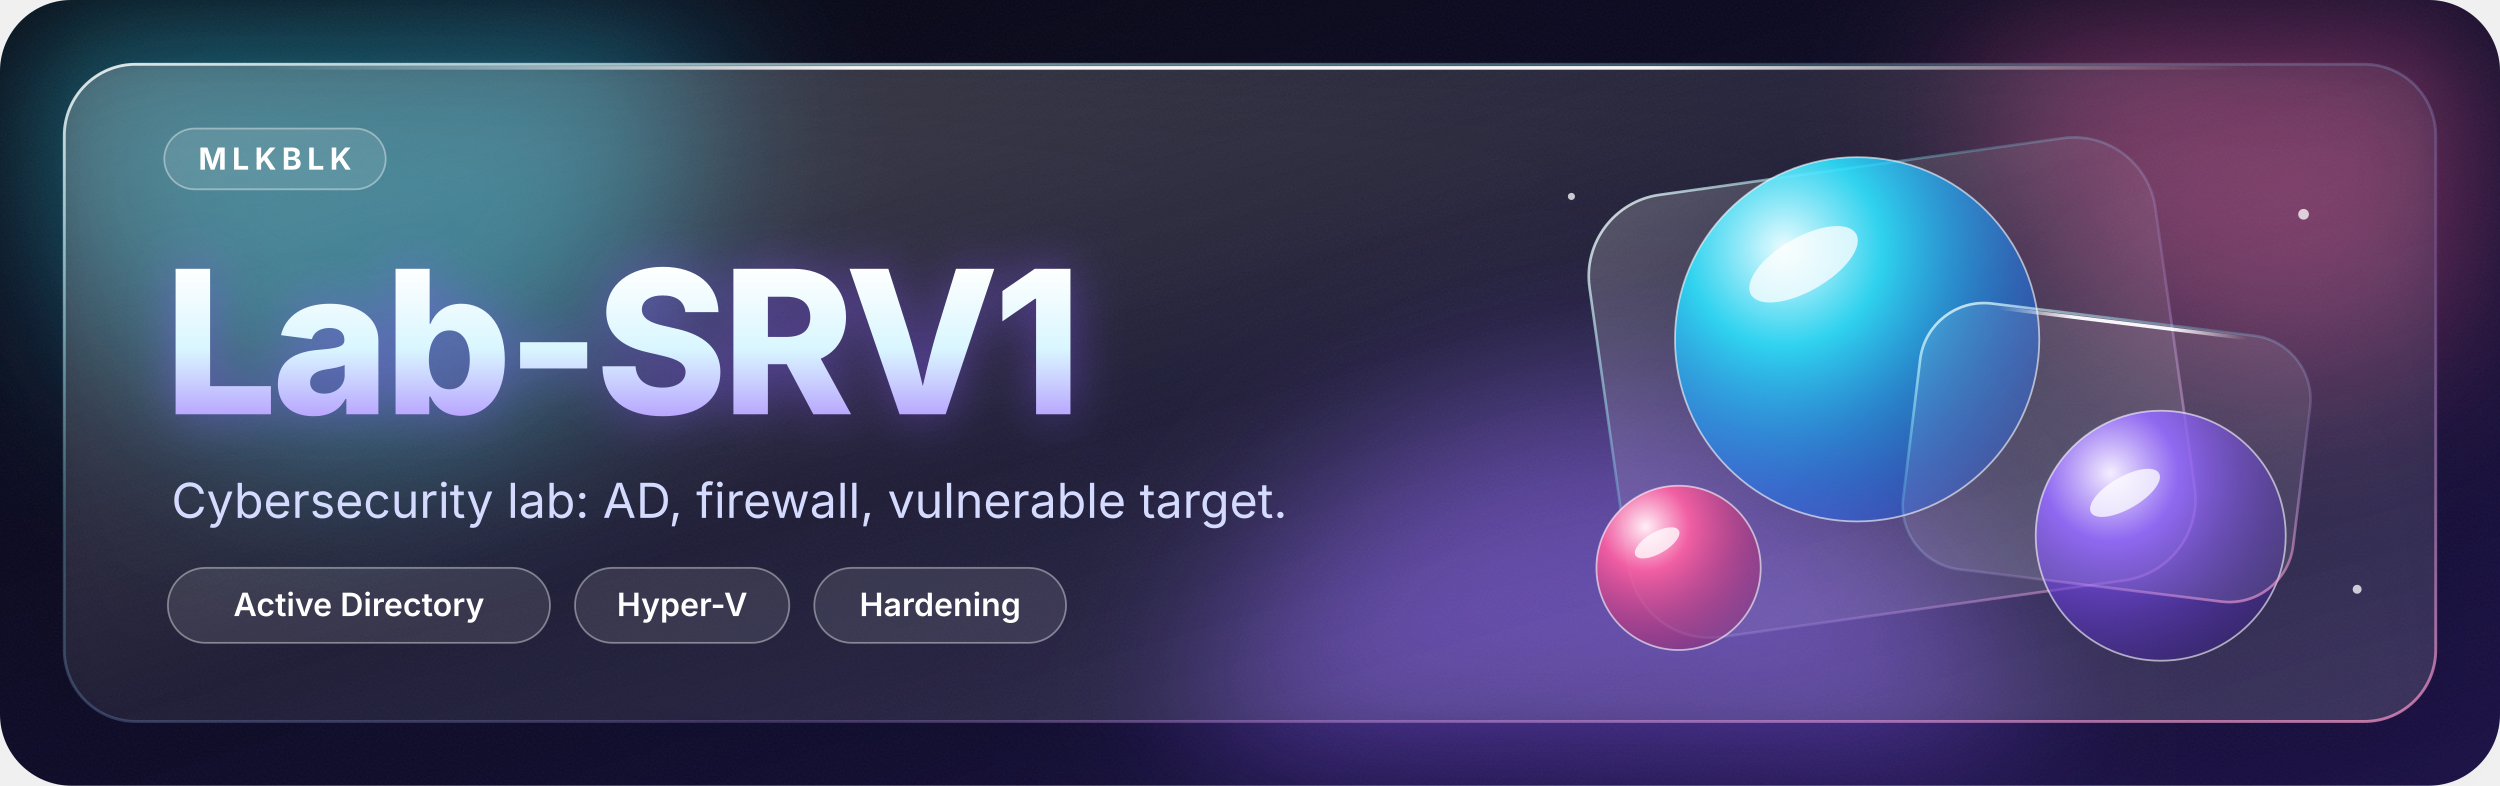
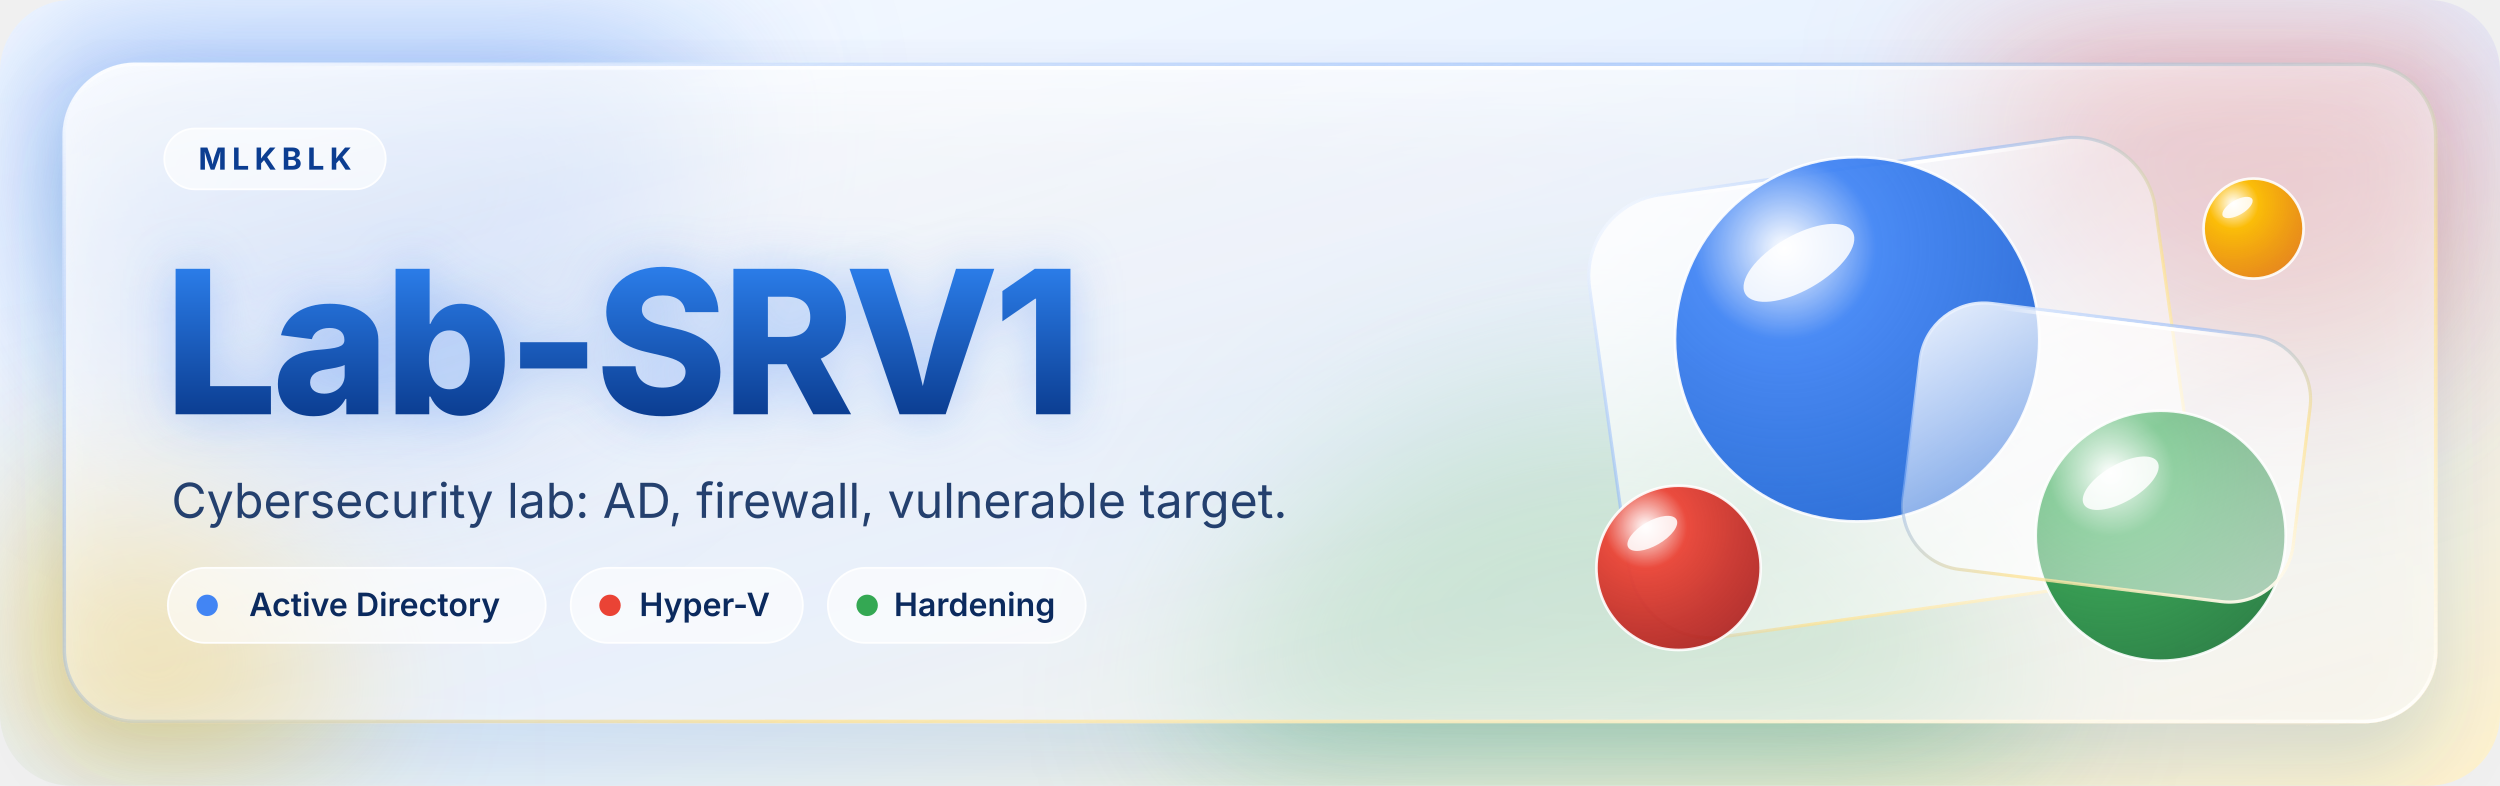
<svg xmlns="http://www.w3.org/2000/svg" viewBox="0 0 1400 440" role="img" aria-label="Lab-SRV1 by MLKBLK">
  <defs>
    <clipPath id="k">
      <rect width="1400" height="440" rx="40" />
    </clipPath>
    <linearGradient id="bg" x1="0" y1="0" x2="1" y2="1">
-       <stop offset="0" stop-color="#05060f" />
-       <stop offset=".6" stop-color="#0d0a2b" />
-       <stop offset="1" stop-color="#1a0f45" />
+       <stop offset="0" stop-color="#f8fbff" />
+       <stop offset=".55" stop-color="#e3efff" />
+       <stop offset="1" stop-color="#fff2cc" />
    </linearGradient>
    <linearGradient id="gl" x1="0" y1="0" x2="1" y2="1">
-       <stop offset="0" stop-color="#fff" stop-opacity=".22" />
-       <stop offset=".5" stop-color="#fff" stop-opacity=".06" />
-       <stop offset="1" stop-color="#fff" stop-opacity=".12" />
+       <stop offset="0" stop-color="#fff" stop-opacity=".88" />
+       <stop offset=".5" stop-color="#fff" stop-opacity=".38" />
+       <stop offset="1" stop-color="#fff" stop-opacity=".62" />
    </linearGradient>
    <linearGradient id="ed" x1="0" y1="0" x2="1" y2="1">
-       <stop offset="0" stop-color="#fff" stop-opacity=".85" />
-       <stop offset=".35" stop-color="#7df3ff" stop-opacity=".25" />
-       <stop offset=".65" stop-color="#c9a8ff" stop-opacity=".2" />
-       <stop offset="1" stop-color="#ff9ccb" stop-opacity=".7" />
+       <stop offset="0" stop-color="#fff" stop-opacity=".98" />
+       <stop offset=".35" stop-color="#8ab4f8" stop-opacity=".55" />
+       <stop offset=".65" stop-color="#fde293" stop-opacity=".75" />
+       <stop offset="1" stop-color="#fff" stop-opacity=".98" />
    </linearGradient>
    <linearGradient id="sp" x1="0" y1="0" x2="1" y2="0">
      <stop offset="0" stop-color="#fff" stop-opacity="0" />
-       <stop offset=".3" stop-color="#fff" stop-opacity=".95" />
-       <stop offset=".7" stop-color="#fff" stop-opacity=".95" />
+       <stop offset=".3" stop-color="#fff" stop-opacity="1" />
+       <stop offset=".7" stop-color="#fff" stop-opacity="1" />
      <stop offset="1" stop-color="#fff" stop-opacity="0" />
    </linearGradient>
    <linearGradient id="ik" x1="0" y1="0" x2="0" y2="1">
+       <stop offset="0" stop-color="#2b7de9" />
+       <stop offset="1" stop-color="#0b3d91" />
+     </linearGradient>
+     <linearGradient id="spectrum" x1="0" y1="0" x2="1" y2="0">
+       <stop offset="0" stop-color="#4285f4" />
+       <stop offset=".33" stop-color="#ea4335" />
+       <stop offset=".66" stop-color="#fbbc04" />
+       <stop offset="1" stop-color="#34a853" />
+     </linearGradient>
+     <radialGradient id="sb" cx=".3" cy=".25" r=".9">
      <stop offset="0" stop-color="#fff" />
-       <stop offset=".55" stop-color="#d9f6ff" />
-       <stop offset="1" stop-color="#b9a6ff" />
-     </linearGradient>
-     <radialGradient id="c" cx=".3" cy=".25" r=".9">
-       <stop offset="0" stop-color="#eafcff" />
-       <stop offset=".3" stop-color="#2de2ff" stop-opacity=".9" />
-       <stop offset="1" stop-color="#0a4bff" stop-opacity=".3" />
+       <stop offset=".28" stop-color="#4285f4" stop-opacity=".95" />
+       <stop offset="1" stop-color="#0b57d0" stop-opacity=".85" />
    </radialGradient>
-     <radialGradient id="v" cx=".3" cy=".25" r=".9">
-       <stop offset="0" stop-color="#f3ecff" />
-       <stop offset=".3" stop-color="#8a5bff" stop-opacity=".9" />
-       <stop offset="1" stop-color="#34158f" stop-opacity=".3" />
+     <radialGradient id="sr" cx=".3" cy=".25" r=".9">
+       <stop offset="0" stop-color="#fff" />
+       <stop offset=".28" stop-color="#ea4335" stop-opacity=".95" />
+       <stop offset="1" stop-color="#a50e0e" stop-opacity=".85" />
    </radialGradient>
-     <radialGradient id="r" cx=".3" cy=".25" r=".9">
-       <stop offset="0" stop-color="#fff0f7" />
-       <stop offset=".3" stop-color="#ff5fa2" stop-opacity=".9" />
-       <stop offset="1" stop-color="#9c1458" stop-opacity=".3" />
+     <radialGradient id="sy" cx=".3" cy=".25" r=".9">
+       <stop offset="0" stop-color="#fff" />
+       <stop offset=".28" stop-color="#fbbc04" stop-opacity=".98" />
+       <stop offset="1" stop-color="#e37400" stop-opacity=".85" />
+     </radialGradient>
+     <radialGradient id="sg" cx=".3" cy=".25" r=".9">
+       <stop offset="0" stop-color="#fff" />
+       <stop offset=".28" stop-color="#34a853" stop-opacity=".95" />
+       <stop offset="1" stop-color="#0b6b2a" stop-opacity=".85" />
    </radialGradient>
    <filter id="b" x="-60%" y="-60%" width="220%" height="220%">
      <feGaussianBlur stdDeviation="50" />
    </filter>
    <filter id="g" x="-20%" y="-40%" width="140%" height="180%">
      <feGaussianBlur stdDeviation="14" />
    </filter>
    <filter id="s" x="-20%" y="-20%" width="140%" height="160%">
-       <feDropShadow dx="0" dy="24" stdDeviation="24" flood-color="#000" flood-opacity=".45" />
-     </filter>
-     <filter id="n">
-       <feTurbulence type="fractalNoise" baseFrequency=".85" numOctaves="2" seed="7" />
-       <feColorMatrix values="0 0 0 0 1 0 0 0 0 1 0 0 0 0 1 .6 0 0 0 0" />
+       <feDropShadow dx="0" dy="22" stdDeviation="22" flood-color="#1a4d99" flood-opacity=".25" />
    </filter>
  </defs>
  <g clip-path="url(#k)">
    <rect width="1400" height="440" fill="url(#bg)" />
-     <circle cx="200" cy="60" r="190" fill="#2de2ff" opacity=".45" filter="url(#b)" />
-     <circle cx="900" cy="450" r="230" fill="#8a5bff" opacity=".55" filter="url(#b)" />
-     <circle cx="1280" cy="40" r="170" fill="#ff5fa2" opacity=".42" filter="url(#b)" />
-     <rect width="1400" height="440" filter="url(#n)" opacity=".07" />
+     <circle cx="200" cy="60" r="190" fill="#4285f4" opacity="0.5" filter="url(#b)" />
+     <circle cx="1280" cy="40" r="170" fill="#ea4335" opacity="0.38" filter="url(#b)" />
+     <circle cx="900" cy="450" r="230" fill="#34a853" opacity="0.42" filter="url(#b)" />
+     <circle cx="40" cy="430" r="150" fill="#fbbc04" opacity="0.55" filter="url(#b)" />
  </g>
-   <rect x="36" y="36" width="1328" height="368" rx="40" fill="url(#gl)" stroke="url(#ed)" stroke-width="1.6" filter="url(#s)" />
+   <rect x="36" y="36" width="1328" height="368" rx="40" fill="url(#gl)" stroke="url(#ed)" stroke-width="2" filter="url(#s)" />
  <rect x="140" y="37" width="1120" height="2" rx="1" fill="url(#sp)" />
  <g font-family="Inter,'Segoe UI Variable Display','SF Pro Display',system-ui,Arial,sans-serif">
-     <rect x="92" y="72" width="124" height="34" rx="17" fill="#fff" fill-opacity=".10" stroke="#fff" stroke-opacity=".4" />
-     <text x="154" y="95" font-size="17" font-weight="700" letter-spacing="3" text-anchor="middle" fill="#fff">MLKBLK</text>
-     <text x="92" y="232" font-size="112" font-weight="800" letter-spacing="-3.0" fill="#8a5bff" opacity=".5" filter="url(#g)">Lab-SRV1</text>
-     <text x="92" y="232" font-size="112" font-weight="800" letter-spacing="-3.0" fill="url(#ik)">Lab-SRV1</text>
-     <text x="96" y="290" font-size="27" fill="#d5dbff">Cybersecurity lab: AD, firewall, vulnerable target.</text>
-     <g font-size="18" font-weight="600" fill="#fff">
-       <rect x="94" y="318" width="214" height="42" rx="21" fill="#fff" fill-opacity=".10" stroke="#fff" stroke-opacity=".4" />
-       <text x="201.0" y="345" text-anchor="middle">Active Directory</text>
-       <rect x="322" y="318" width="120" height="42" rx="21" fill="#fff" fill-opacity=".10" stroke="#fff" stroke-opacity=".4" />
-       <text x="382.0" y="345" text-anchor="middle">Hyper-V</text>
-       <rect x="456" y="318" width="141" height="42" rx="21" fill="#fff" fill-opacity=".10" stroke="#fff" stroke-opacity=".4" />
-       <text x="526.5" y="345" text-anchor="middle">Hardening</text>
+     <rect x="92" y="72" width="124" height="34" rx="17" fill="#fff" fill-opacity=".62" stroke="#fff" stroke-opacity=".95" />
+     <text x="154" y="95" font-size="17" font-weight="700" letter-spacing="3" text-anchor="middle" fill="#0b3d91">MLKBLK</text>
+     <text x="92" y="232" font-size="112" font-weight="800" letter-spacing="-3" fill="#4285f4" opacity=".35" filter="url(#g)">Lab-SRV1</text>
+     <text x="92" y="232" font-size="112" font-weight="800" letter-spacing="-3" fill="url(#ik)">Lab-SRV1</text>
+     <text x="96" y="290" font-size="27" fill="#24406e">Cybersecurity lab: AD, firewall, vulnerable target.</text>
+     <g font-size="18" font-weight="600" fill="#0b2a5e">
+       <rect x="94.0" y="318" width="211.6" height="42" rx="21" fill="#fff" fill-opacity=".62" stroke="#fff" stroke-opacity=".95" />
+       <circle cx="116.0" cy="339" r="6" fill="#4285f4" />
+       <text x="209.8" y="345" text-anchor="middle">Active Directory</text>
+       <rect x="319.6" y="318" width="130.0" height="42" rx="21" fill="#fff" fill-opacity=".62" stroke="#fff" stroke-opacity=".95" />
+       <circle cx="341.6" cy="339" r="6" fill="#ea4335" />
+       <text x="394.6" y="345" text-anchor="middle">Hyper-V</text>
+       <rect x="463.6" y="318" width="144.4" height="42" rx="21" fill="#fff" fill-opacity=".62" stroke="#fff" stroke-opacity=".95" />
+       <circle cx="485.6" cy="339" r="6" fill="#34a853" />
+       <text x="545.8" y="345" text-anchor="middle">Hardening</text>
    </g>
  </g>
  <g transform="rotate(-8 1060 220)">
-     <rect x="900" y="92" width="320" height="250" rx="46" fill="url(#gl)" stroke="url(#ed)" stroke-width="1.5" />
+     <rect x="900" y="92" width="320" height="250" rx="46" fill="url(#gl)" stroke="url(#ed)" stroke-width="1.8" />
+     <rect x="940" y="93" width="240" height="2" rx="1" fill="url(#sp)" />
  </g>
-   <circle cx="1040" cy="190" r="102" fill="url(#c)" stroke="#fff" stroke-opacity=".6" />
-   <circle cx="1210" cy="300" r="70" fill="url(#v)" stroke="#fff" stroke-opacity=".6" />
-   <circle cx="940" cy="318" r="46" fill="url(#r)" stroke="#fff" stroke-opacity=".6" />
+   <circle cx="1040" cy="190" r="102" fill="url(#sb)" stroke="#fff" stroke-opacity=".9" stroke-width="1.5" />
+   <ellipse cx="1007.4" cy="147.2" rx="34.7" ry="15.3" fill="#fff" fill-opacity=".85" transform="rotate(-30 1007.4 147.2)" />
+   <circle cx="1210" cy="300" r="70" fill="url(#sg)" stroke="#fff" stroke-opacity=".9" stroke-width="1.5" />
+   <ellipse cx="1187.6" cy="270.6" rx="23.8" ry="10.5" fill="#fff" fill-opacity=".85" transform="rotate(-30 1187.6 270.6)" />
+   <circle cx="940" cy="318" r="46" fill="url(#sr)" stroke="#fff" stroke-opacity=".9" stroke-width="1.5" />
+   <ellipse cx="925.3" cy="298.7" rx="15.6" ry="6.9" fill="#fff" fill-opacity=".85" transform="rotate(-30 925.3 298.7)" />
+   <circle cx="1262" cy="128" r="28" fill="url(#sy)" stroke="#fff" stroke-opacity=".9" stroke-width="1.5" />
+   <ellipse cx="1253.0" cy="116.2" rx="9.5" ry="4.2" fill="#fff" fill-opacity=".85" transform="rotate(-30 1253.0 116.2)" />
  <g transform="rotate(7 1160 250)">
-     <rect x="1070" y="176" width="220" height="150" rx="36" fill="#fff" fill-opacity=".10" stroke="url(#ed)" stroke-width="1.5" />
+     <rect x="1070" y="176" width="220" height="150" rx="36" fill="url(#gl)" stroke="url(#ed)" stroke-width="1.8" />
    <rect x="1110" y="177" width="140" height="2" rx="1" fill="url(#sp)" />
  </g>
-   <g fill="#fff" fill-opacity=".75">
-     <ellipse cx="1010" cy="148" rx="34" ry="15" transform="rotate(-30 1010 148)" />
-     <ellipse cx="1190" cy="276" rx="22" ry="9" transform="rotate(-30 1190 276)" />
-     <ellipse cx="928" cy="304" rx="14" ry="6" transform="rotate(-30 928 304)" />
-     <circle cx="1290" cy="120" r="3" />
-     <circle cx="880" cy="110" r="2" />
-     <circle cx="1320" cy="330" r="2.5" />
-   </g>
</svg>
